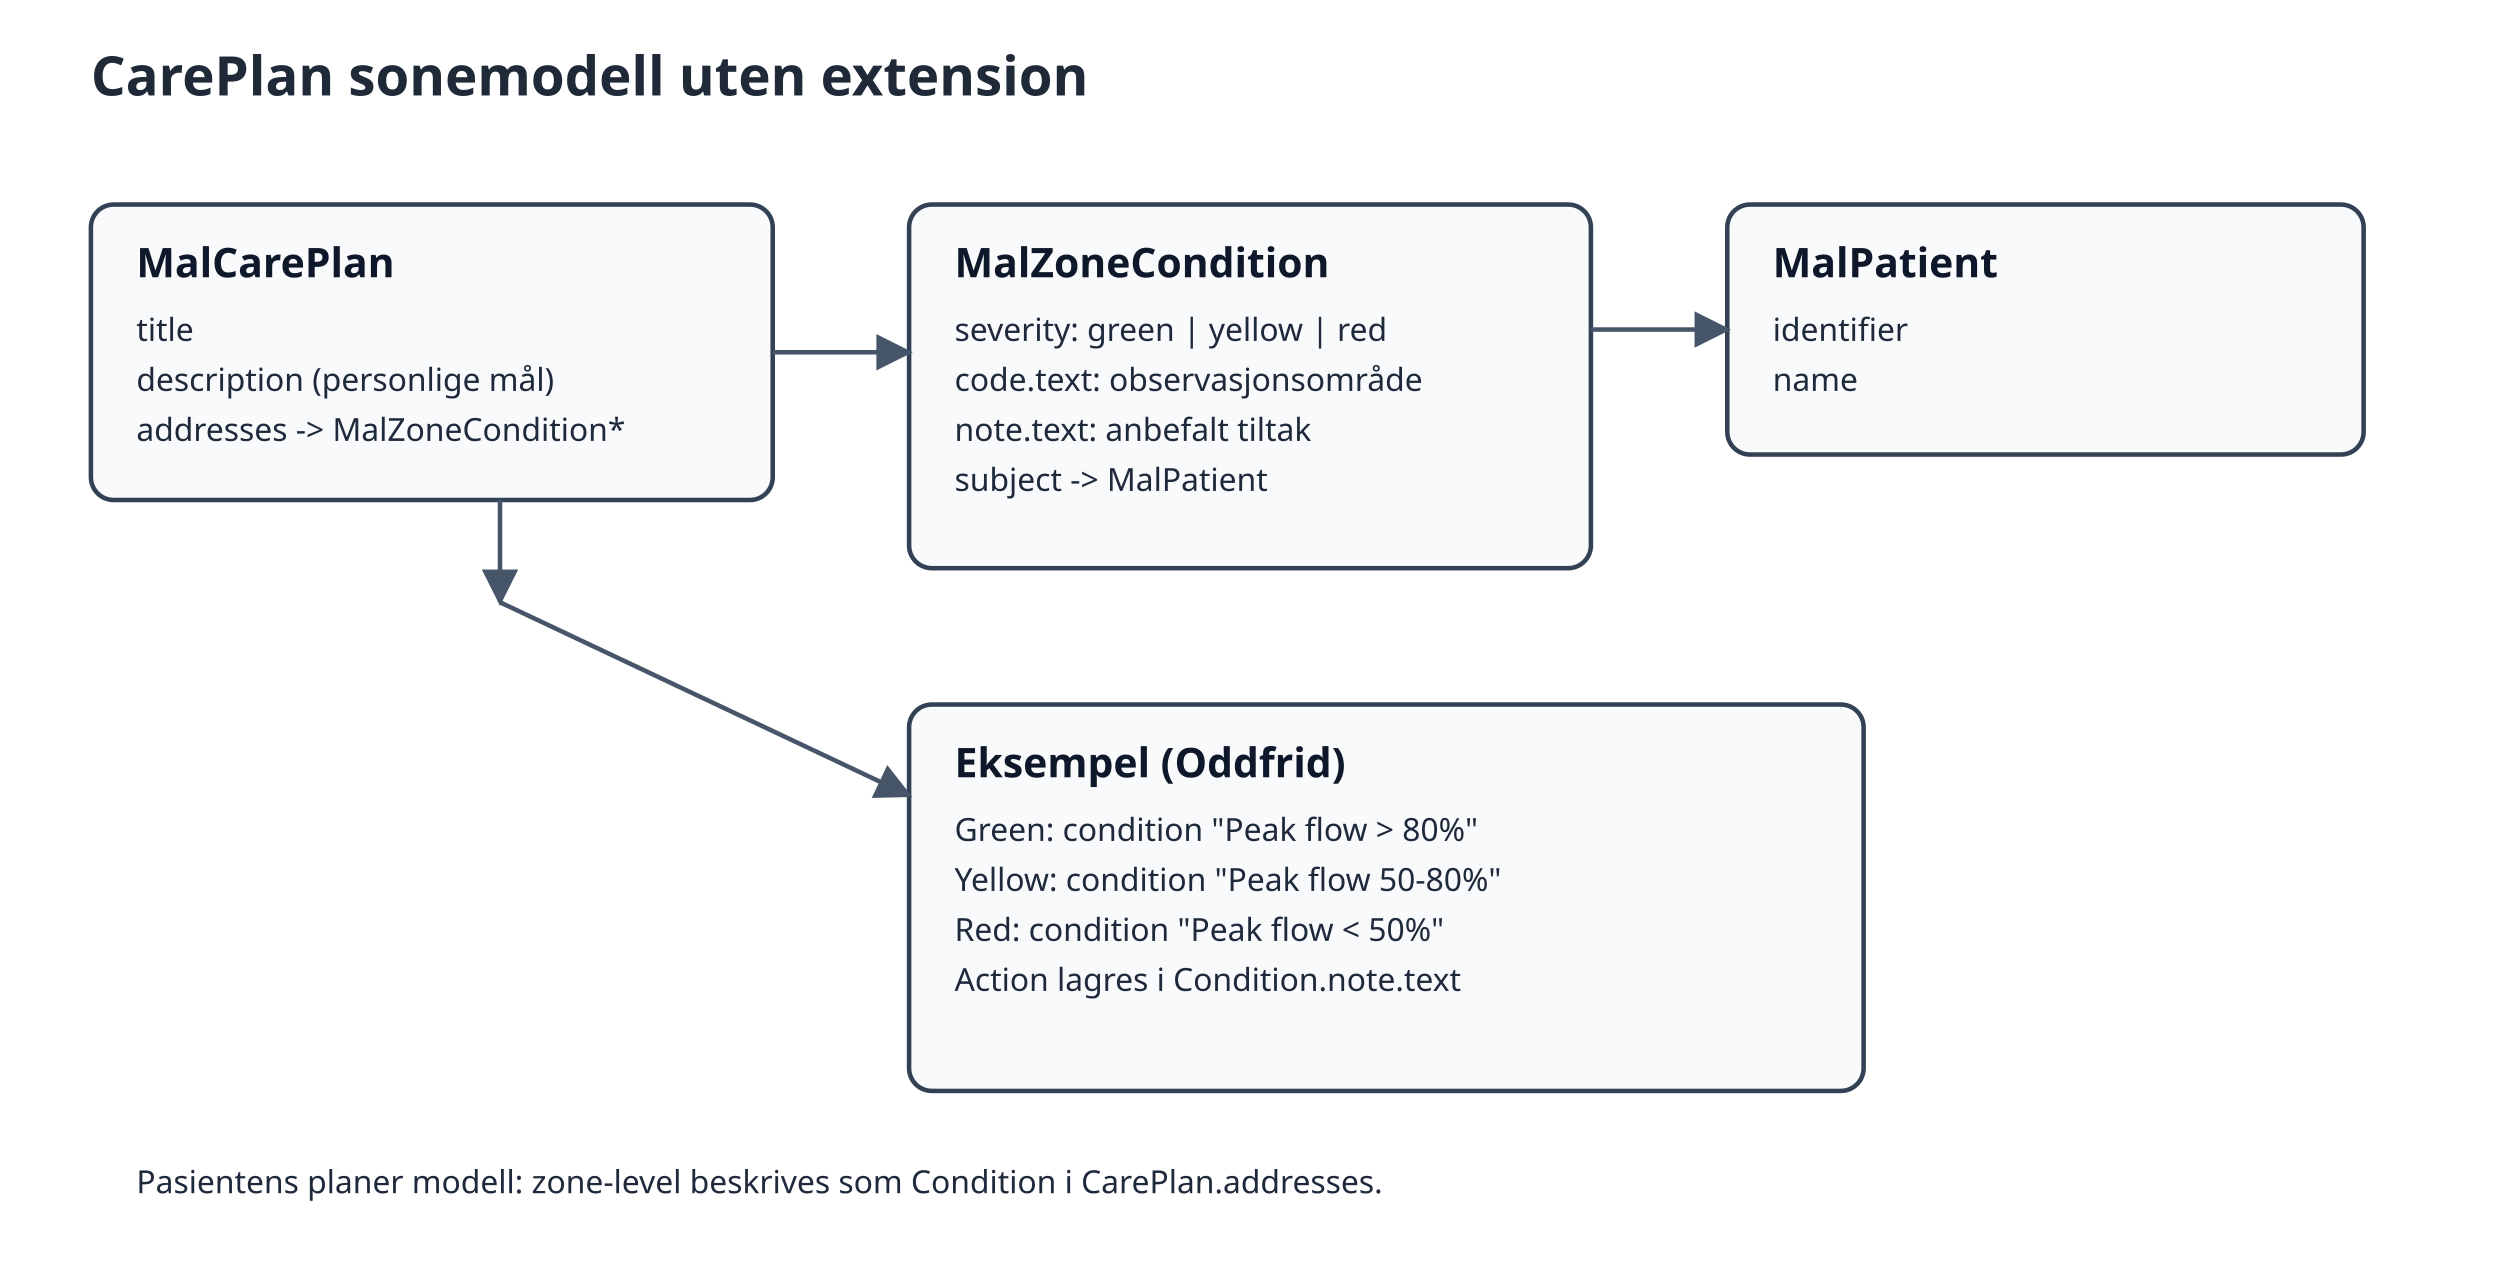
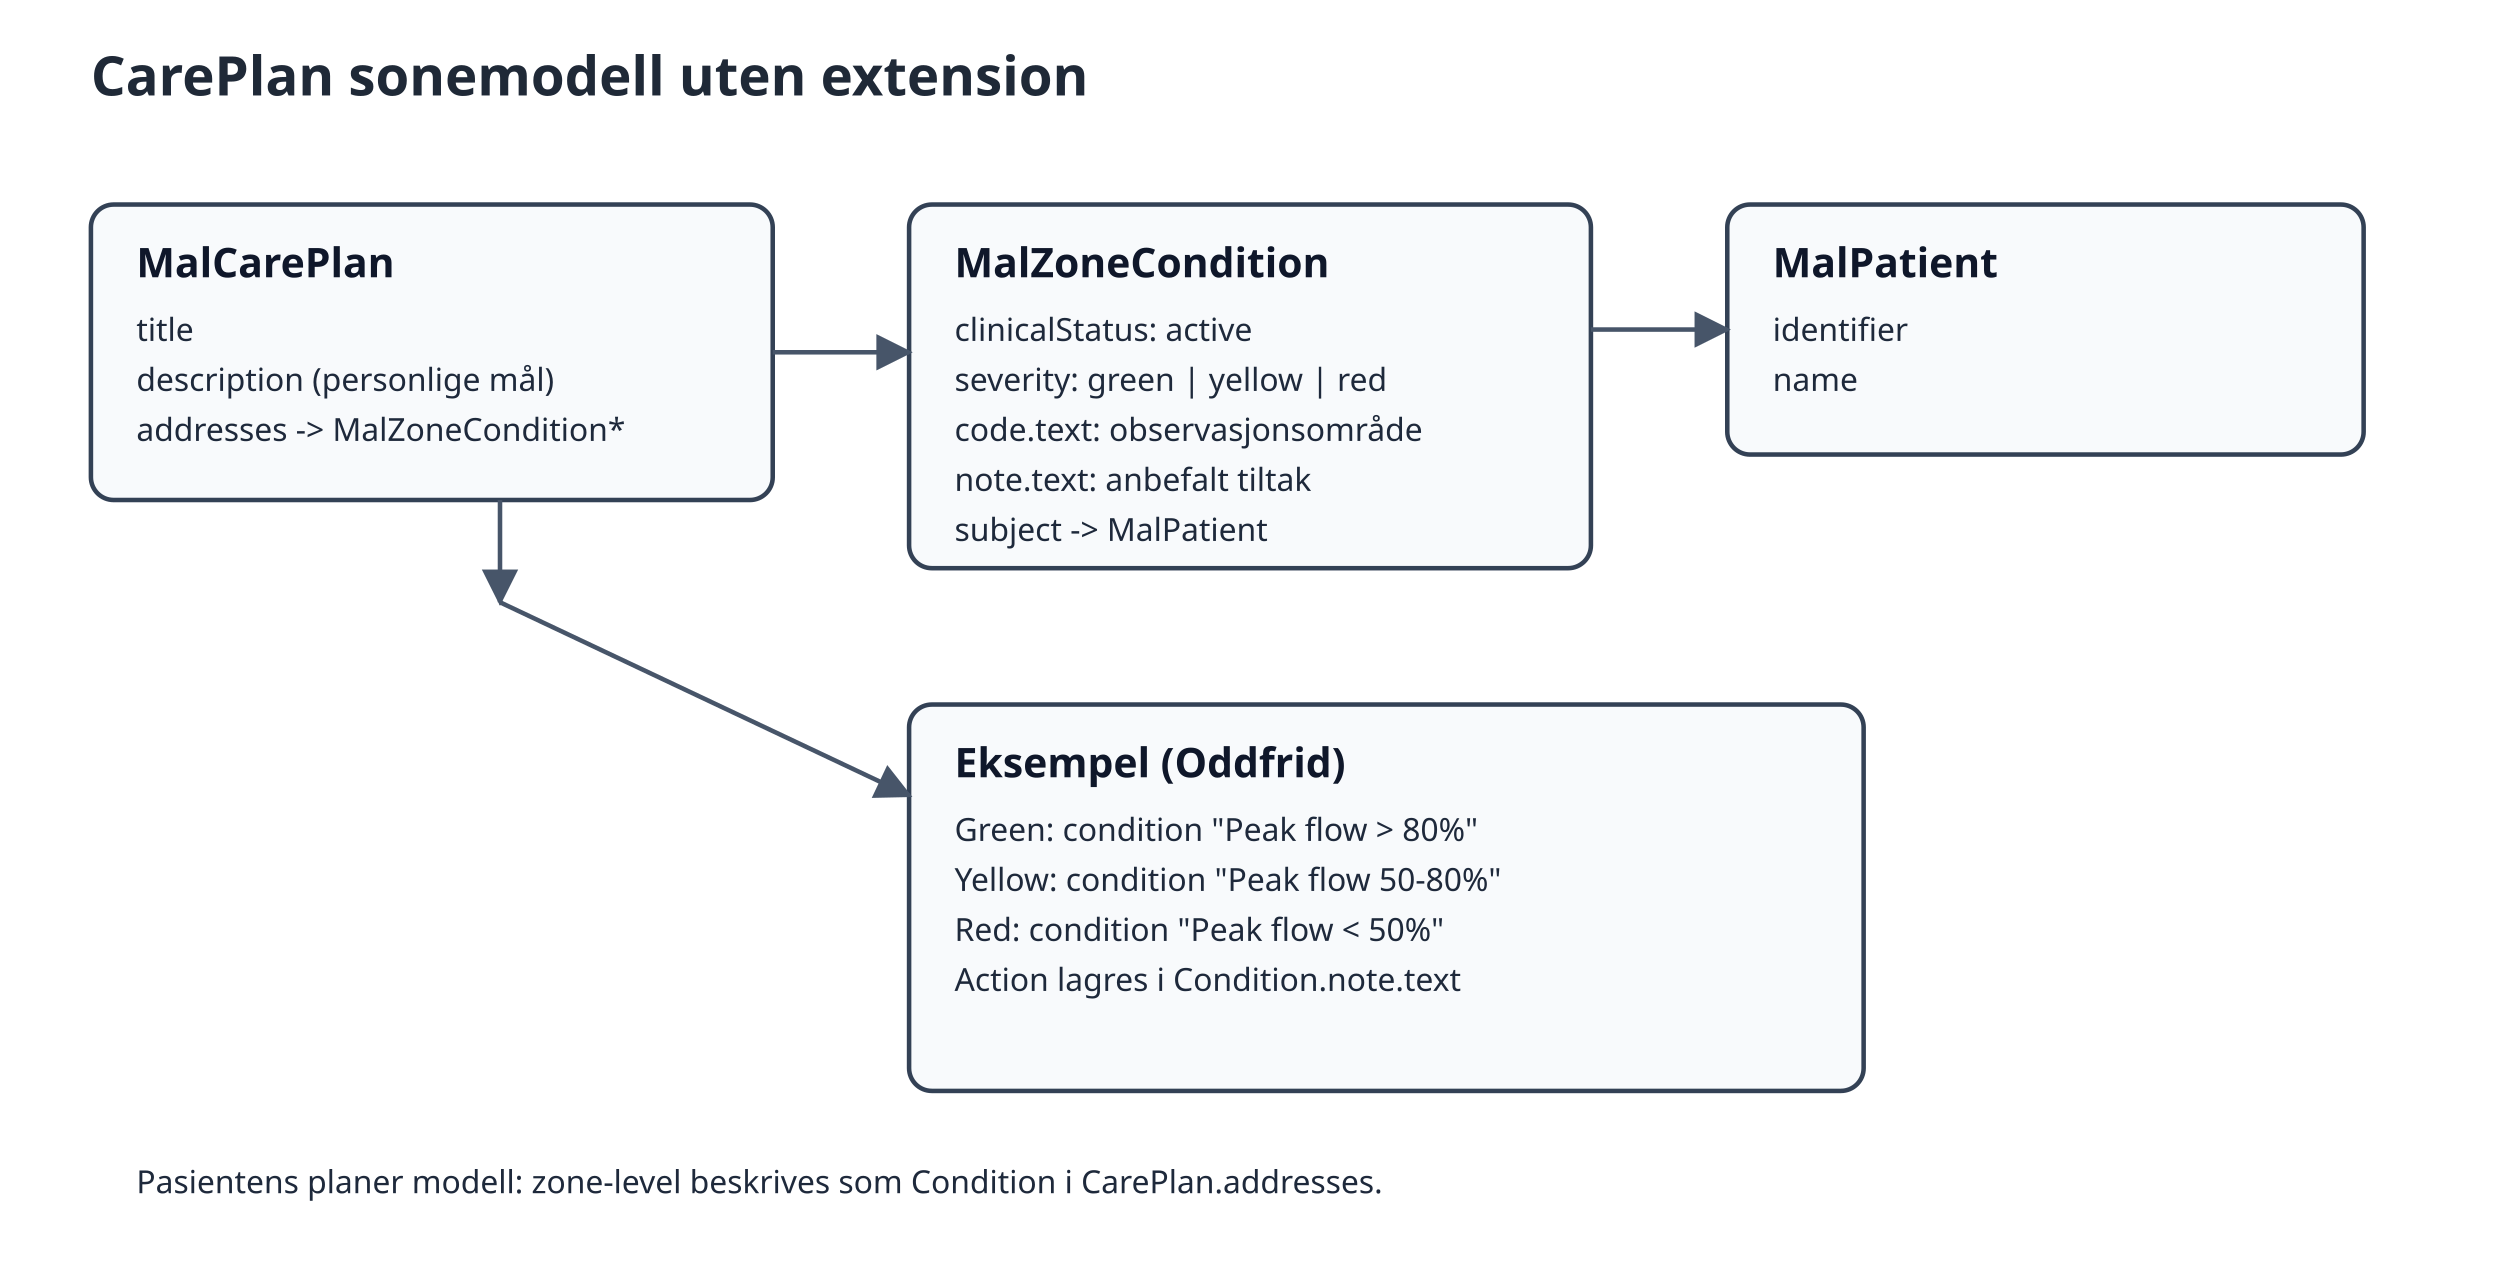
<svg xmlns="http://www.w3.org/2000/svg" width="1100" height="560" viewBox="0 0 1100 560">
  <style>
    .title { font: bold 24px sans-serif; fill: #1f2937; }
    .box { fill: #f8fafc; stroke: #334155; stroke-width: 2; rx: 10; }
    .head { font: bold 18px sans-serif; fill: #0f172a; }
    .txt { font: 14px sans-serif; fill: #1e293b; }
    .line { stroke: #475569; stroke-width: 2; marker-end: url(#arrow); }
  </style>
  <defs>
    <marker id="arrow" viewBox="0 0 10 10" refX="9" refY="5" markerWidth="8" markerHeight="8" orient="auto-start-reverse">
      <path d="M 0 0 L 10 5 L 0 10 z" fill="#475569" />
    </marker>
  </defs>
  <text x="40" y="42" class="title">CarePlan sonemodell uten extension</text>
  <rect x="40" y="90" width="300" height="130" class="box" />
  <text x="60" y="122" class="head">MalCarePlan</text>
  <text x="60" y="150" class="txt">title</text>
  <text x="60" y="172" class="txt">description (personlige mål)</text>
  <text x="60" y="194" class="txt">addresses -&gt; MalZoneCondition*</text>
  <rect x="400" y="90" width="300" height="160" class="box" />
  <text x="420" y="122" class="head">MalZoneCondition</text>
-   <text x="420" y="150" class="txt">severity: green | yellow | red</text>
-   <text x="420" y="172" class="txt">code.text: observasjonsområde</text>
-   <text x="420" y="194" class="txt">note.text: anbefalt tiltak</text>
-   <text x="420" y="216" class="txt">subject -&gt; MalPatient</text>
+   <text x="420" y="150" class="txt">clinicalStatus: active</text>
+   <text x="420" y="172" class="txt">severity: green | yellow | red</text>
+   <text x="420" y="194" class="txt">code.text: observasjonsområde</text>
+   <text x="420" y="216" class="txt">note.text: anbefalt tiltak</text>
+   <text x="420" y="238" class="txt">subject -&gt; MalPatient</text>
  <rect x="760" y="90" width="280" height="110" class="box" />
  <text x="780" y="122" class="head">MalPatient</text>
  <text x="780" y="150" class="txt">identifier</text>
  <text x="780" y="172" class="txt">name</text>
  <rect x="400" y="310" width="420" height="170" class="box" />
  <text x="420" y="342" class="head">Eksempel (Oddfrid)</text>
  <text x="420" y="370" class="txt">Green: condition "Peak flow &gt; 80%"</text>
  <text x="420" y="392" class="txt">Yellow: condition "Peak flow 50-80%"</text>
  <text x="420" y="414" class="txt">Red: condition "Peak flow &lt; 50%"</text>
  <text x="420" y="436" class="txt">Action lagres i Condition.note.text</text>
  <line x1="340" y1="155" x2="400" y2="155" class="line" />
  <line x1="700" y1="145" x2="760" y2="145" class="line" />
  <line x1="220" y1="220" x2="220" y2="265" class="line" />
  <line x1="220" y1="265" x2="400" y2="350" class="line" />
  <text x="60" y="525" class="txt">Pasientens planer modell: zone-level beskrives som Condition i CarePlan.addresses.</text>
</svg>
